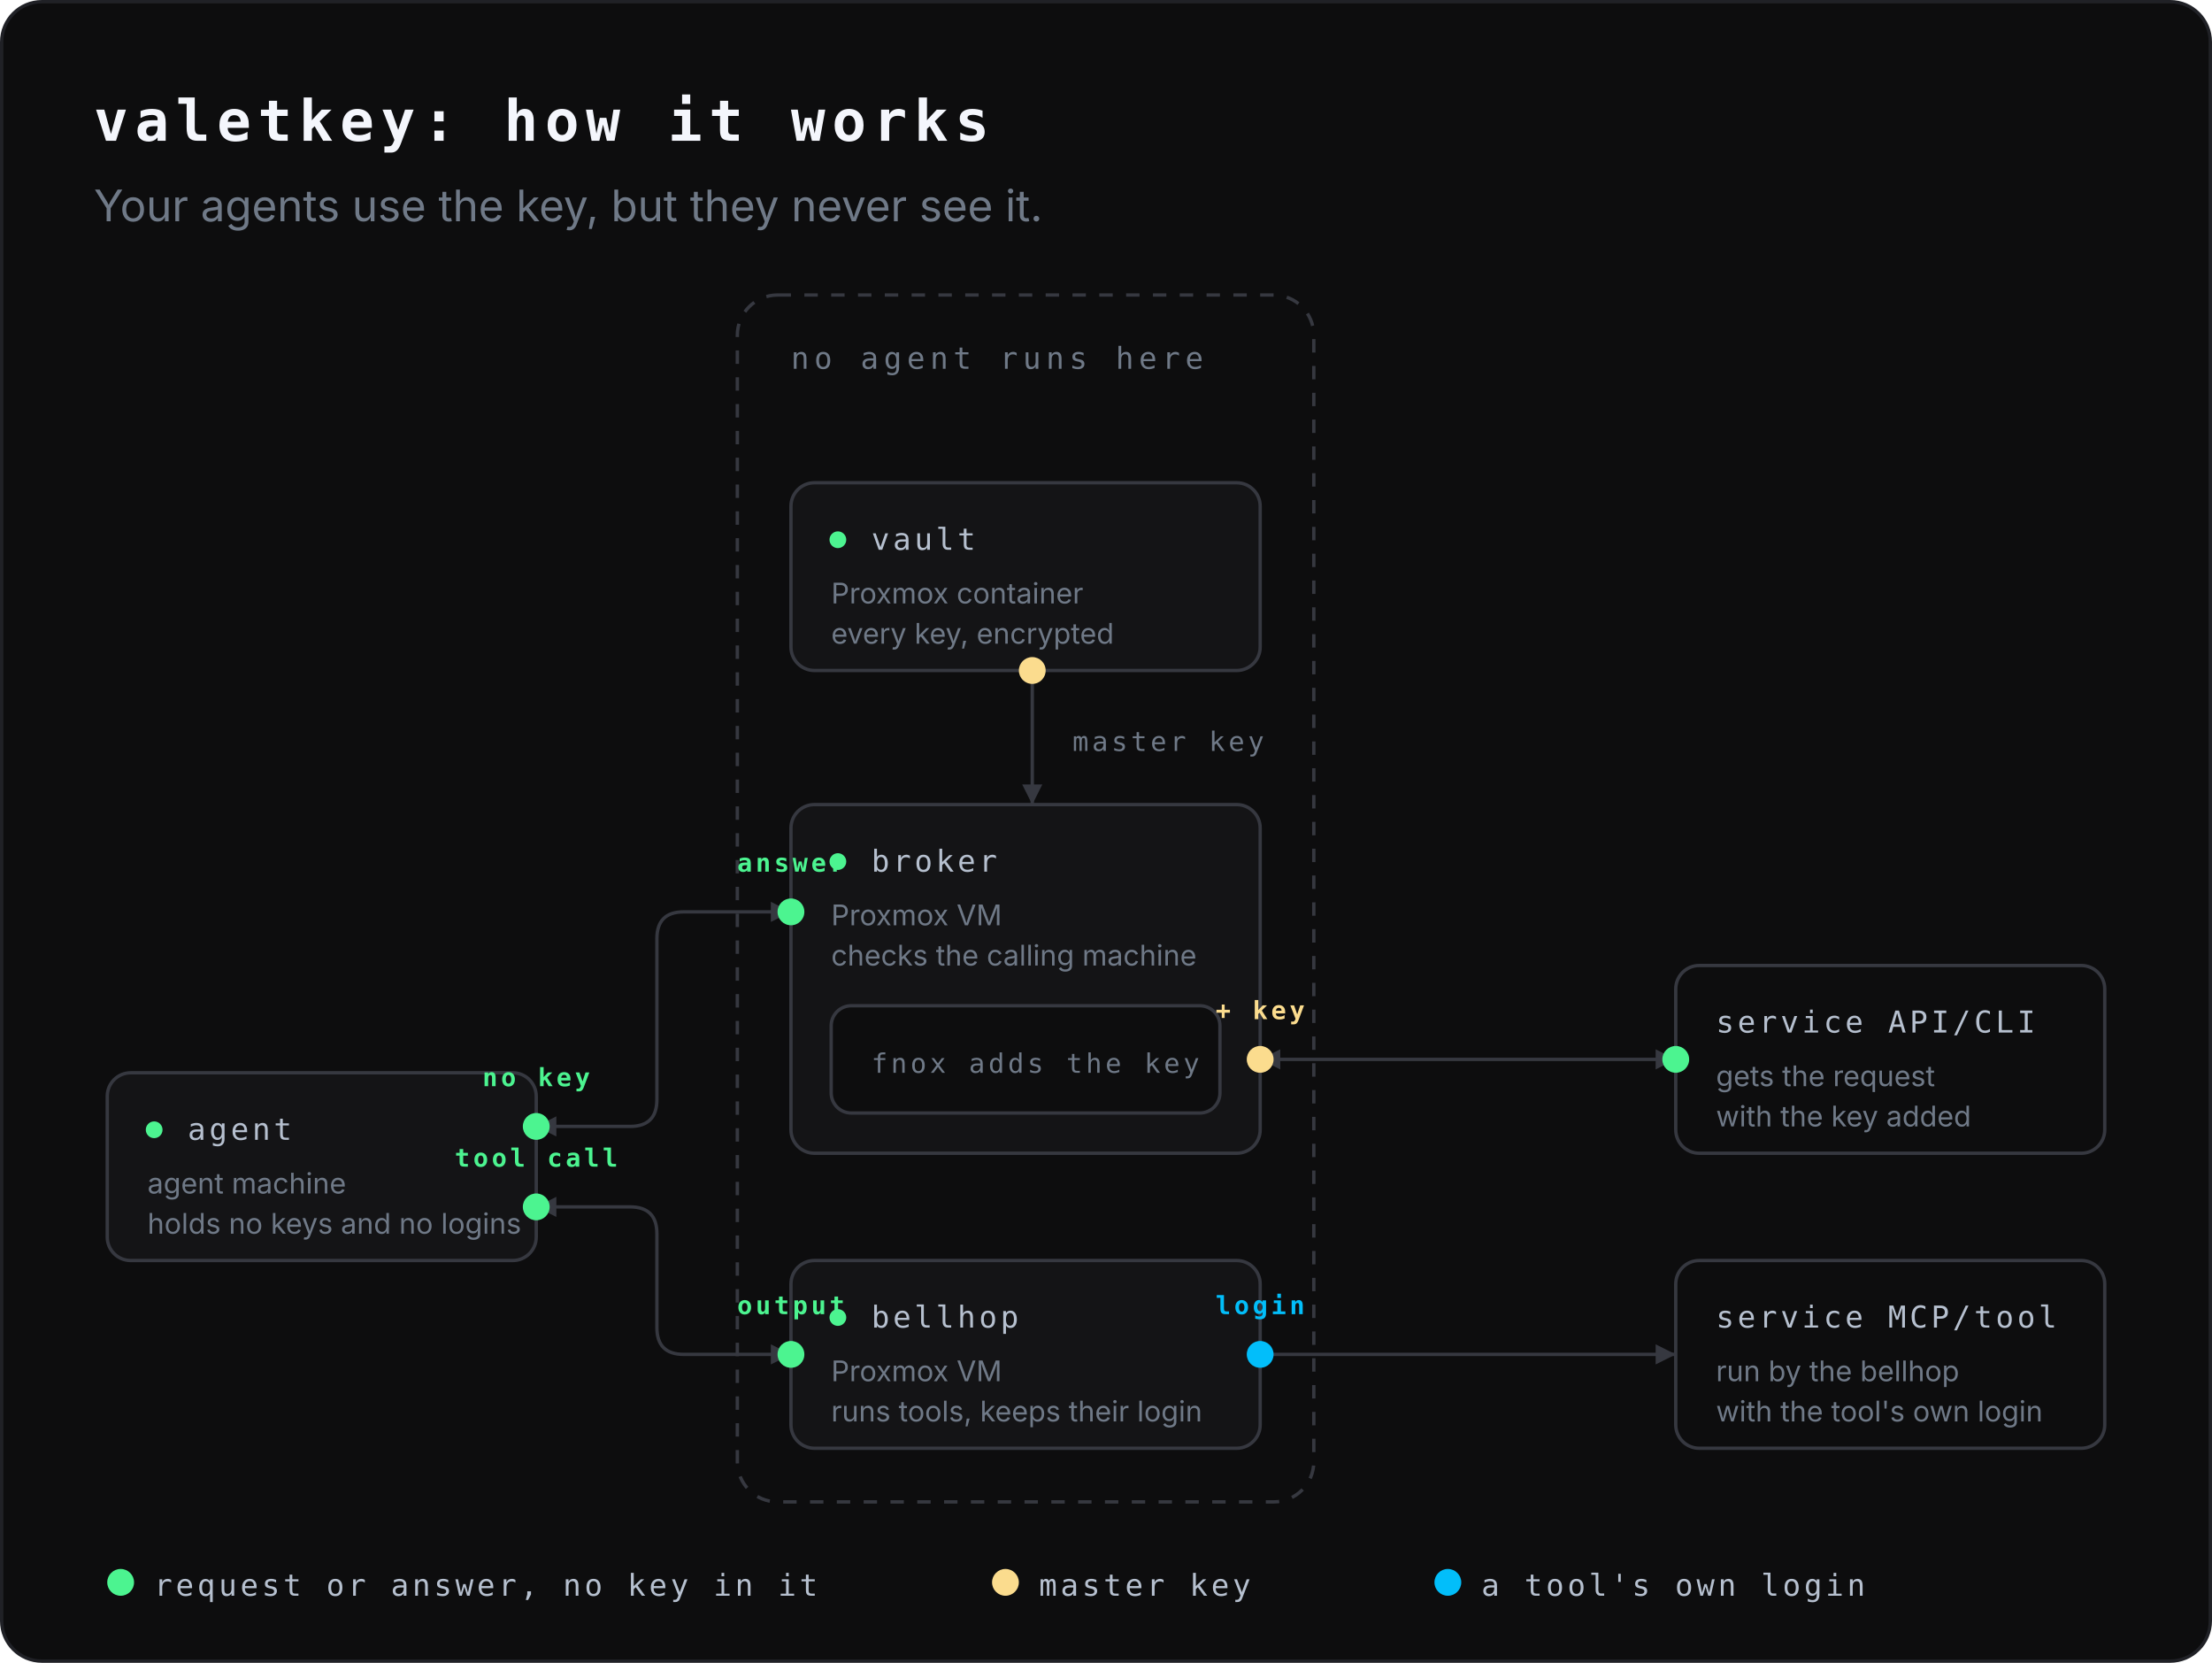
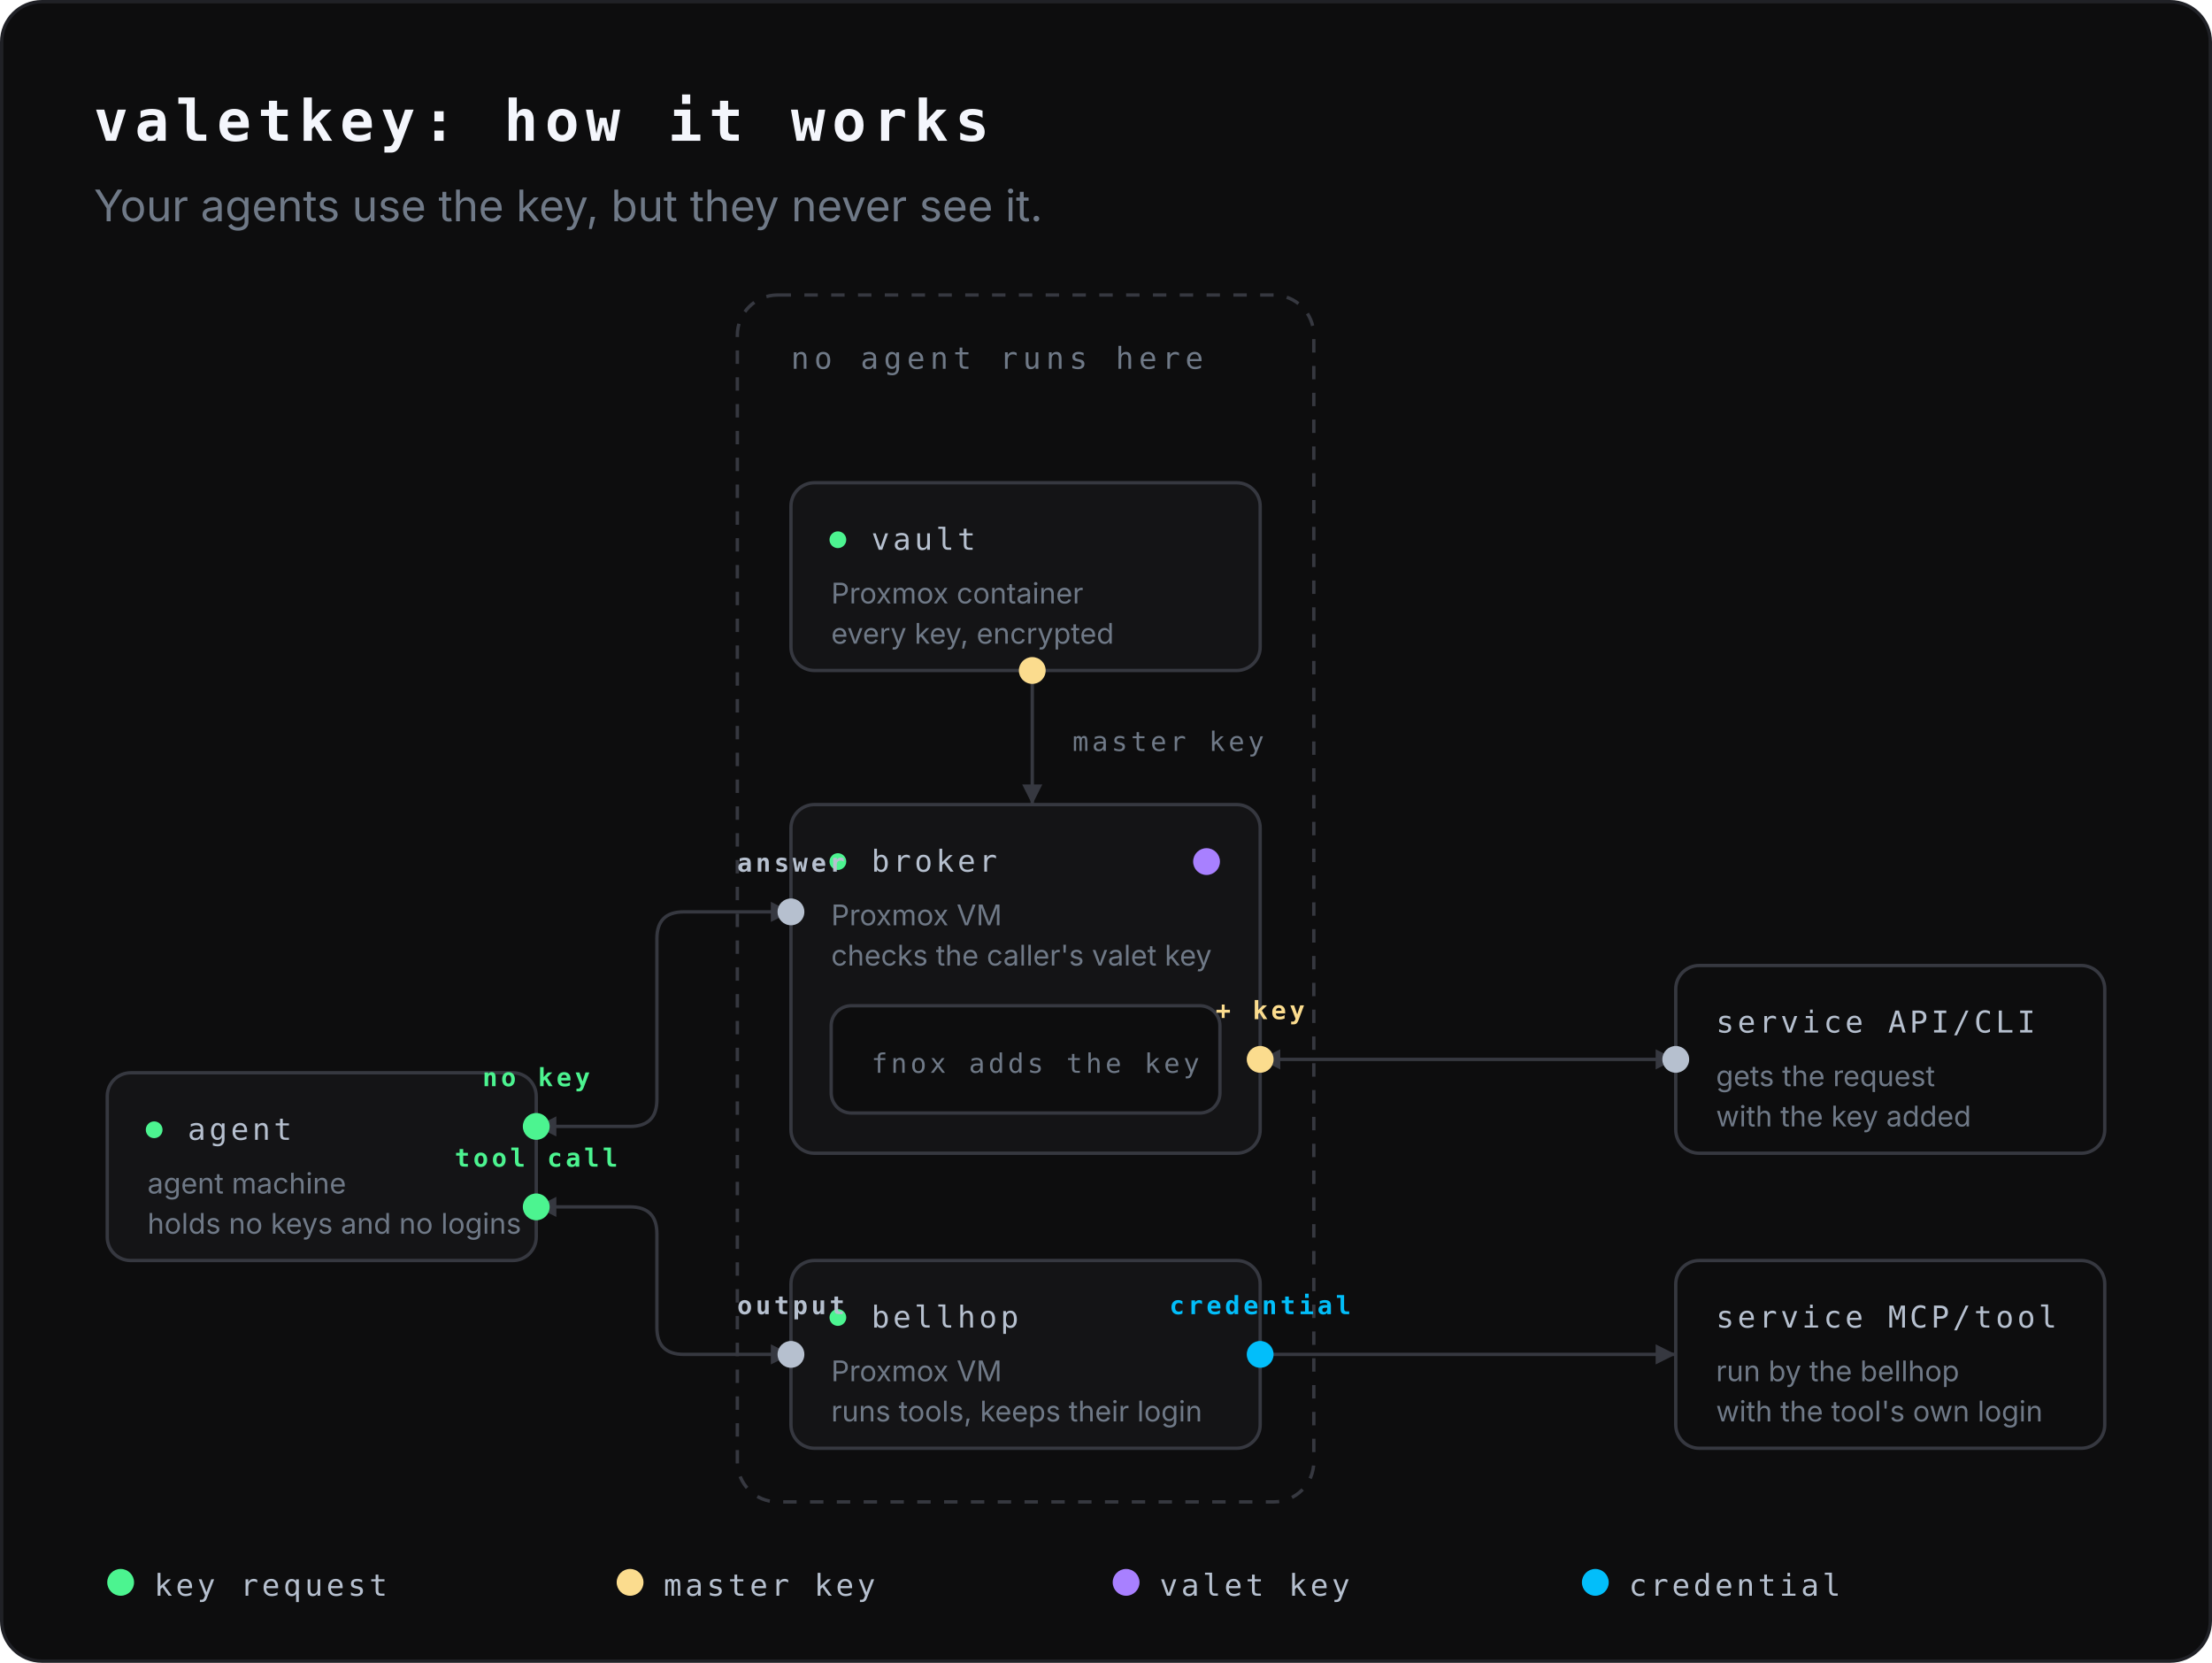
- <svg xmlns="http://www.w3.org/2000/svg" width="660" height="496" viewBox="0 0 660 496" fill="none" role="img" aria-label="An agent machine that holds no keys sends the broker a request; the broker takes the master key from the vault, fnox adds it on the way to the service, and the answer returns without it. A tool that keeps its own login runs on the bellhop, which returns only the output.">
+ <svg xmlns="http://www.w3.org/2000/svg" width="660" height="496" viewBox="0 0 660 496" fill="none" role="img" aria-label="An agent machine that holds no keys sends the broker a key request; the broker checks that the machine's valet key fits the route, takes the master key from the vault, and fnox adds it on the way to the service. The answer returns without the key. A tool that keeps its own credential runs on the bellhop, which returns only the output.">
  <style>
    /* ---- type ramp (dark skin) --------------------------------------- */
    text { font-family: 'Source Code Pro', ui-monospace, Menlo, Consolas, monospace; }
    .t-title { font-size: 17px; font-weight: 700; letter-spacing: 2px; fill: #F4F6FC; }
    .t-sub   { font-family: Inter, -apple-system, 'Segoe UI', sans-serif; font-size: 13px; fill: #6F7987; }
    .t-zone  { font-size: 9px; letter-spacing: 1.5px; fill: #6F7987; }
    .t-name  { font-size: 9px; letter-spacing: 1px; fill: #B6C0CF; }
    .t-small { font-size: 8px; letter-spacing: 1px; fill: #6F7987; }
    .t-desc  { font-family: Inter, -apple-system, 'Segoe UI', sans-serif; font-size: 8.5px; fill: #6F7987; }
    .t-tag   { font-size: 7.5px; font-weight: 600; letter-spacing: 1px; }
    .t-prose { font-family: Inter, -apple-system, 'Segoe UI', sans-serif; font-size: 10px; fill: #6F7987; }
    .t-badge { font-size: 8.5px; font-weight: 600; letter-spacing: 1px; fill: #A880FF; }

    /* ---- motion base classes ----------------------------------------- */
    .pkt   { animation-timing-function: linear; animation-iteration-count: infinite; }
    .story { animation-timing-function: linear; animation-iteration-count: infinite; }
    .ring  { transform-box: fill-box; transform-origin: center; opacity: 0;
             animation-timing-function: linear; animation-iteration-count: infinite; }
    .glow  { opacity: 0; animation-timing-function: linear; animation-iteration-count: infinite; }
    .bar   { transform-box: fill-box; transform-origin: left;
             animation-timing-function: linear; animation-iteration-count: infinite; }
    .tick  { animation: tick 2.6s ease-in-out infinite; }
    @keyframes tick { 0%, 100% { opacity: 1; } 50% { opacity: 0.3; } }

    /* @motion:css */
    /* generated by timeline.py — loop 10s — edit the spec, not this block */
    .story, .pkt, .ring, .glow, .bar { animation-duration: 10s; }
    /* ph1: act 1 */
    @keyframes ph1 { 0%, 11% { opacity: 1; } 12%, 100% { opacity: 0; } }
    /* m1: the agent calls a route on the broker; the request holds no key */
    @keyframes m1 {
      0%, 3% { transform: translate(0, 0); opacity: 0; }
      3.6% { opacity: 1; }
      4.8% { transform: translate(36px, 0px); }
      8% { transform: translate(36px, -64px); }
      10% { transform: translate(76px, -64px); opacity: 1; }
      11.2%, 100% { transform: translate(76px, -64px); opacity: 0; }
    }
    @keyframes m1-ring { 0%, 10% { transform: scale(0.4); opacity: 0; } 10.4% { transform: scale(0.5); opacity: 0.8; } 15%, 100% { transform: scale(1.4); opacity: 0; } }
    @keyframes m1-glow { 0%, 10% { opacity: 0; } 10.8% { opacity: 0.3; } 14%, 100% { opacity: 0; } }
    /* ph2: act 2 */
    @keyframes ph2 { 0%, 11% { opacity: 0; } 12%, 31% { opacity: 1; } 32%, 100% { opacity: 0; } }
+     /* vk: the broker checks that the caller's valet key fits this route */
+     @keyframes vk { 0%, 10.5% { transform: scale(0.4); opacity: 0; } 10.98% { transform: scale(0.5); opacity: 0.8; } 16.5%, 100% { transform: scale(1.4); opacity: 0; } }
    /* m2: the broker takes that route's master key from the vault */
    @keyframes m2 {
      0%, 13% { transform: translate(0, 0); opacity: 0; }
      13.6% { opacity: 1; }
      18% { transform: translate(0px, 40px); opacity: 1; }
      19.2%, 100% { transform: translate(0px, 40px); opacity: 0; }
    }
    @keyframes m2-ring { 0%, 18% { transform: scale(0.4); opacity: 0; } 18.4% { transform: scale(0.5); opacity: 0.8; } 23%, 100% { transform: scale(1.4); opacity: 0; } }
    @keyframes m2-glow { 0%, 18% { opacity: 0; } 18.8% { opacity: 0.3; } 22%, 100% { opacity: 0; } }
    /* m3: fnox puts the key in the request and forwards it */
    @keyframes m3 {
      0%, 21% { transform: translate(0, 0); opacity: 0; }
      21.6% { opacity: 1; }
      29% { transform: translate(124px, 0px); opacity: 1; }
      30.2%, 100% { transform: translate(124px, 0px); opacity: 0; }
    }
    @keyframes m3-ring { 0%, 29% { transform: scale(0.4); opacity: 0; } 29.4% { transform: scale(0.5); opacity: 0.8; } 34%, 100% { transform: scale(1.4); opacity: 0; } }
    @keyframes m3-glow { 0%, 29% { opacity: 0; } 29.8% { opacity: 0.3; } 33%, 100% { opacity: 0; } }
    /* ph3: act 3 */
    @keyframes ph3 { 0%, 31% { opacity: 0; } 32%, 52% { opacity: 1; } 53%, 100% { opacity: 0; } }
    /* m4: the service answers the broker */
    @keyframes m4 {
      0%, 33% { transform: translate(0, 0); opacity: 0; }
      33.6% { opacity: 1; }
      41% { transform: translate(-124px, 0px); opacity: 1; }
      42.2%, 100% { transform: translate(-124px, 0px); opacity: 0; }
    }
    @keyframes m4-ring { 0%, 41% { transform: scale(0.4); opacity: 0; } 41.4% { transform: scale(0.5); opacity: 0.8; } 46%, 100% { transform: scale(1.4); opacity: 0; } }
    /* m5: the answer reaches the agent without the key */
    @keyframes m5 {
      0%, 42% { transform: translate(0, 0); opacity: 0; }
      42.6% { opacity: 1; }
      44% { transform: translate(-40px, 0px); }
      47.2% { transform: translate(-40px, 64px); }
      49% { transform: translate(-76px, 64px); opacity: 1; }
      50.2%, 100% { transform: translate(-76px, 64px); opacity: 0; }
    }
    @keyframes m5-ring { 0%, 49% { transform: scale(0.4); opacity: 0; } 49.4% { transform: scale(0.5); opacity: 0.8; } 54%, 100% { transform: scale(1.4); opacity: 0; } }
    @keyframes m5-glow { 0%, 49% { opacity: 0; } 49.8% { opacity: 0.3; } 53%, 100% { opacity: 0; } }
    /* ph4: act 4 */
    @keyframes ph4 { 0%, 54% { opacity: 0; } 55%, 89% { opacity: 1; } 90%, 100% { opacity: 0; } }
    /* m6: for a tool with its own login the agent calls the bellhop */
    @keyframes m6 {
      0%, 56% { transform: translate(0, 0); opacity: 0; }
      56.6% { opacity: 1; }
      58.1% { transform: translate(36px, 0px); }
      60.67% { transform: translate(36px, 44px); }
      63% { transform: translate(76px, 44px); opacity: 1; }
      64.2%, 100% { transform: translate(76px, 44px); opacity: 0; }
    }
    @keyframes m6-ring { 0%, 63% { transform: scale(0.4); opacity: 0; } 63.4% { transform: scale(0.5); opacity: 0.8; } 68%, 100% { transform: scale(1.4); opacity: 0; } }
    @keyframes m6-glow { 0%, 63% { opacity: 0; } 63.8% { opacity: 0.3; } 67%, 100% { opacity: 0; } }
    /* m7: the bellhop runs the real tool with its login */
    @keyframes m7 {
      0%, 66% { transform: translate(0, 0); opacity: 0; }
      66.6% { opacity: 1; }
      74% { transform: translate(124px, 0px); opacity: 1; }
      75.2%, 100% { transform: translate(124px, 0px); opacity: 0; }
    }
    @keyframes m7-ring { 0%, 74% { transform: scale(0.4); opacity: 0; } 74.4% { transform: scale(0.5); opacity: 0.8; } 79%, 100% { transform: scale(1.4); opacity: 0; } }
    @keyframes m7-glow { 0%, 74% { opacity: 0; } 74.8% { opacity: 0.3; } 78%, 100% { opacity: 0; } }
    /* m8: only the output comes back; the login stays on the bellhop */
    @keyframes m8 {
      0%, 79% { transform: translate(0, 0); opacity: 0; }
      79.6% { opacity: 1; }
      81.33% { transform: translate(-40px, 0px); }
      83.9% { transform: translate(-40px, -44px); }
      86% { transform: translate(-76px, -44px); opacity: 1; }
      87.2%, 100% { transform: translate(-76px, -44px); opacity: 0; }
    }
    @keyframes m8-ring { 0%, 86% { transform: scale(0.4); opacity: 0; } 86.4% { transform: scale(0.5); opacity: 0.8; } 91%, 100% { transform: scale(1.4); opacity: 0; } }
    @keyframes m8-glow { 0%, 86% { opacity: 0; } 86.8% { opacity: 0.3; } 90%, 100% { opacity: 0; } }
    /* @/motion:css */

    @media (prefers-reduced-motion: reduce) {
      .pkt, .ring, .glow { animation: none !important; visibility: hidden; }
      .story { animation: none !important; }
      text.story { visibility: hidden; }      /* stacked captions would overprint */
      .bar   { animation: none !important; transform: scaleX(1); }
      .tick  { animation: none !important; }
    }
  </style>
  <rect x="0.5" y="0.5" width="659" height="495" rx="12" fill="#0D0D0E" stroke="#202126" />
  <text class="t-title" x="28" y="42">valetkey: how it works</text>
  <text class="t-sub" x="28" y="66">Your agents use the key, but they never see it.</text>
  <rect x="220" y="88" width="172" height="360" rx="12" fill="none" stroke="#363840" stroke-dasharray="4 4" />
  <text class="t-zone" x="236" y="110">no agent runs here</text>
  <g stroke="#363840">
    <path d="M160,336 H188 Q196,336 196,328 V280 Q196,272 204,272 H236" />
    <path d="M160,360 H188 Q196,360 196,368 V396 Q196,404 204,404 H236" />
    <line x1="308" y1="200" x2="308" y2="240" />
    <line x1="376" y1="316" x2="500" y2="316" />
    <line x1="376" y1="404" x2="500" y2="404" />
  </g>
  <g fill="#363840">
    <polygon points="230,269 236,272 230,275" />
    <polygon points="166,333 160,336 166,339" />
    <polygon points="230,401 236,404 230,407" />
    <polygon points="166,357 160,360 166,363" />
    <polygon points="305,234 308,240 311,234" />
    <polygon points="494,313 500,316 494,319" />
    <polygon points="382,313 376,316 382,319" />
    <polygon points="494,401 500,404 494,407" />
  </g>
  <text class="t-small" x="320" y="224">master key</text>
  <rect x="32" y="320" width="128" height="56" rx="7" fill="#141416" stroke="#363840" />
  <circle cx="46" cy="337" r="2.5" fill="#4CF490" class="tick" style="animation-delay:0s" />
  <text class="t-name" x="56" y="340">agent</text>
  <text class="t-desc" x="44" y="356">agent machine</text>
  <text class="t-desc" x="44" y="368">holds no keys and no logins</text>
  <rect x="236" y="144" width="140" height="56" rx="7" fill="#141416" stroke="#363840" />
  <circle cx="250" cy="161" r="2.5" fill="#4CF490" class="tick" style="animation-delay:-0.35s" />
  <text class="t-name" x="260" y="164">vault</text>
  <text class="t-desc" x="248" y="180">Proxmox container</text>
  <text class="t-desc" x="248" y="192">every key, encrypted</text>
  <rect x="236" y="240" width="140" height="104" rx="7" fill="#141416" stroke="#363840" />
  <circle cx="250" cy="257" r="2.5" fill="#4CF490" class="tick" style="animation-delay:-0.7s" />
  <text class="t-name" x="260" y="260">broker</text>
  <text class="t-desc" x="248" y="276">Proxmox VM</text>
-   <text class="t-desc" x="248" y="288">checks the calling machine</text>
+   <text class="t-desc" x="248" y="288">checks the caller's valet key</text>
+   <circle cx="360" cy="257" r="4" fill="#A880FF" />
  <rect x="248" y="300" width="116" height="32" rx="6" fill="#0D0D0E" stroke="#363840" />
  <text class="t-small" x="260" y="320">fnox adds the key</text>
  <rect x="236" y="376" width="140" height="56" rx="7" fill="#141416" stroke="#363840" />
  <circle cx="250" cy="393" r="2.5" fill="#4CF490" class="tick" style="animation-delay:-1.05s" />
  <text class="t-name" x="260" y="396">bellhop</text>
  <text class="t-desc" x="248" y="412">Proxmox VM</text>
  <text class="t-desc" x="248" y="424">runs tools, keeps their login</text>
  <rect x="500" y="288" width="128" height="56" rx="7" fill="#0D0D0E" stroke="#363840" />
  <text class="t-name" x="512" y="308">service API/CLI</text>
  <text class="t-desc" x="512" y="324">gets the request</text>
  <text class="t-desc" x="512" y="336">with the key added</text>
  <rect x="500" y="376" width="128" height="56" rx="7" fill="#0D0D0E" stroke="#363840" />
  <text class="t-name" x="512" y="396">service MCP/tool</text>
  <text class="t-desc" x="512" y="412">run by the bellhop</text>
  <text class="t-desc" x="512" y="424">with the tool's own login</text>
  <text class="t-tag story" x="632" y="96" text-anchor="end" fill="#4CF490" style="animation-name:ph1;opacity:0">1 · the agent asks, with no key</text>
  <g class="pkt" style="animation-name:m1">
    <circle cx="160" cy="336" r="4" fill="#4CF490" />
    <text class="t-tag" x="160" y="324" text-anchor="middle" fill="#4CF490">no key</text>
  </g>
  <circle cx="236" cy="272" r="10" fill="none" stroke="#4CF490" stroke-width="1.5" class="ring" style="animation-name:m1-ring" />
  <rect x="236" y="240" width="140" height="104" rx="7" fill="#4CF490" class="glow" style="animation-name:m1-glow" />
-   <text class="t-tag story" x="632" y="96" text-anchor="end" fill="#FBDC8E" style="animation-name:ph2;opacity:0">2 · the broker checks, fnox adds the key</text>
+   <text class="t-tag story" x="632" y="96" text-anchor="end" fill="#FBDC8E" style="animation-name:ph2;opacity:0">2 · the valet key fits, fnox adds the key</text>
+   <circle cx="360" cy="257" r="10" fill="none" stroke="#A880FF" stroke-width="1.5" class="ring" style="animation-name:vk" />
  <circle cx="308" cy="200" r="4" fill="#FBDC8E" class="pkt" style="animation-name:m2" />
  <circle cx="308" cy="240" r="10" fill="none" stroke="#FBDC8E" stroke-width="1.5" class="ring" style="animation-name:m2-ring" />
  <rect x="248" y="300" width="116" height="32" rx="6" fill="#FBDC8E" class="glow" style="animation-name:m2-glow" />
  <g class="pkt" style="animation-name:m3">
    <circle cx="376" cy="316" r="4" fill="#FBDC8E" />
    <text class="t-tag" x="376" y="304" text-anchor="middle" fill="#FBDC8E">+ key</text>
  </g>
  <circle cx="500" cy="316" r="10" fill="none" stroke="#FBDC8E" stroke-width="1.5" class="ring" style="animation-name:m3-ring" />
  <rect x="500" y="288" width="128" height="56" rx="7" fill="#FBDC8E" class="glow" style="animation-name:m3-glow" />
  <text class="t-tag story" x="632" y="96" text-anchor="end" fill="#4CF490" style="animation-name:ph3;opacity:0">3 · the answer returns, the key does not</text>
-   <circle cx="500" cy="316" r="4" fill="#4CF490" class="pkt" style="animation-name:m4" />
-   <circle cx="376" cy="316" r="10" fill="none" stroke="#4CF490" stroke-width="1.5" class="ring" style="animation-name:m4-ring" />
+   <circle cx="500" cy="316" r="4" fill="#B6C0CF" class="pkt" style="animation-name:m4" />
+   <circle cx="376" cy="316" r="10" fill="none" stroke="#B6C0CF" stroke-width="1.5" class="ring" style="animation-name:m4-ring" />
  <g class="pkt" style="animation-name:m5">
-     <circle cx="236" cy="272" r="4" fill="#4CF490" />
-     <text class="t-tag" x="236" y="260" text-anchor="middle" fill="#4CF490">answer</text>
-   </g>
-   <circle cx="160" cy="336" r="10" fill="none" stroke="#4CF490" stroke-width="1.5" class="ring" style="animation-name:m5-ring" />
-   <rect x="32" y="320" width="128" height="56" rx="7" fill="#4CF490" class="glow" style="animation-name:m5-glow" />
+     <circle cx="236" cy="272" r="4" fill="#B6C0CF" />
+     <text class="t-tag" x="236" y="260" text-anchor="middle" fill="#B6C0CF">answer</text>
+   </g>
+   <circle cx="160" cy="336" r="10" fill="none" stroke="#B6C0CF" stroke-width="1.5" class="ring" style="animation-name:m5-ring" />
+   <rect x="32" y="320" width="128" height="56" rx="7" fill="#B6C0CF" class="glow" style="animation-name:m5-glow" />
  <text class="t-tag story" x="632" y="96" text-anchor="end" fill="#02BEFA" style="animation-name:ph4;opacity:0">4 · tools with a login run on the bellhop</text>
  <g class="pkt" style="animation-name:m6">
    <circle cx="160" cy="360" r="4" fill="#4CF490" />
    <text class="t-tag" x="160" y="348" text-anchor="middle" fill="#4CF490">tool call</text>
  </g>
  <circle cx="236" cy="404" r="10" fill="none" stroke="#4CF490" stroke-width="1.5" class="ring" style="animation-name:m6-ring" />
  <rect x="236" y="376" width="140" height="56" rx="7" fill="#4CF490" class="glow" style="animation-name:m6-glow" />
  <g class="pkt" style="animation-name:m7">
    <circle cx="376" cy="404" r="4" fill="#02BEFA" />
-     <text class="t-tag" x="376" y="392" text-anchor="middle" fill="#02BEFA">login</text>
+     <text class="t-tag" x="376" y="392" text-anchor="middle" fill="#02BEFA">credential</text>
  </g>
  <circle cx="500" cy="404" r="10" fill="none" stroke="#02BEFA" stroke-width="1.5" class="ring" style="animation-name:m7-ring" />
  <rect x="500" y="376" width="128" height="56" rx="7" fill="#02BEFA" class="glow" style="animation-name:m7-glow" />
  <g class="pkt" style="animation-name:m8">
-     <circle cx="236" cy="404" r="4" fill="#4CF490" />
-     <text class="t-tag" x="236" y="392" text-anchor="middle" fill="#4CF490">output</text>
-   </g>
-   <circle cx="160" cy="360" r="10" fill="none" stroke="#4CF490" stroke-width="1.5" class="ring" style="animation-name:m8-ring" />
-   <rect x="32" y="320" width="128" height="56" rx="7" fill="#4CF490" class="glow" style="animation-name:m8-glow" />
+     <circle cx="236" cy="404" r="4" fill="#B6C0CF" />
+     <text class="t-tag" x="236" y="392" text-anchor="middle" fill="#B6C0CF">output</text>
+   </g>
+   <circle cx="160" cy="360" r="10" fill="none" stroke="#B6C0CF" stroke-width="1.5" class="ring" style="animation-name:m8-ring" />
+   <rect x="32" y="320" width="128" height="56" rx="7" fill="#B6C0CF" class="glow" style="animation-name:m8-glow" />
  <circle cx="36" cy="472" r="4" fill="#4CF490" />
-   <text class="t-name" x="46" y="476">request or answer, no key in it</text>
-   <circle cx="300" cy="472" r="4" fill="#FBDC8E" />
-   <text class="t-name" x="310" y="476">master key</text>
-   <circle cx="432" cy="472" r="4" fill="#02BEFA" />
-   <text class="t-name" x="442" y="476">a tool's own login</text>
+   <text class="t-name" x="46" y="476">key request</text>
+   <circle cx="188" cy="472" r="4" fill="#FBDC8E" />
+   <text class="t-name" x="198" y="476">master key</text>
+   <circle cx="336" cy="472" r="4" fill="#A880FF" />
+   <text class="t-name" x="346" y="476">valet key</text>
+   <circle cx="476" cy="472" r="4" fill="#02BEFA" />
+   <text class="t-name" x="486" y="476">credential</text>
</svg>
